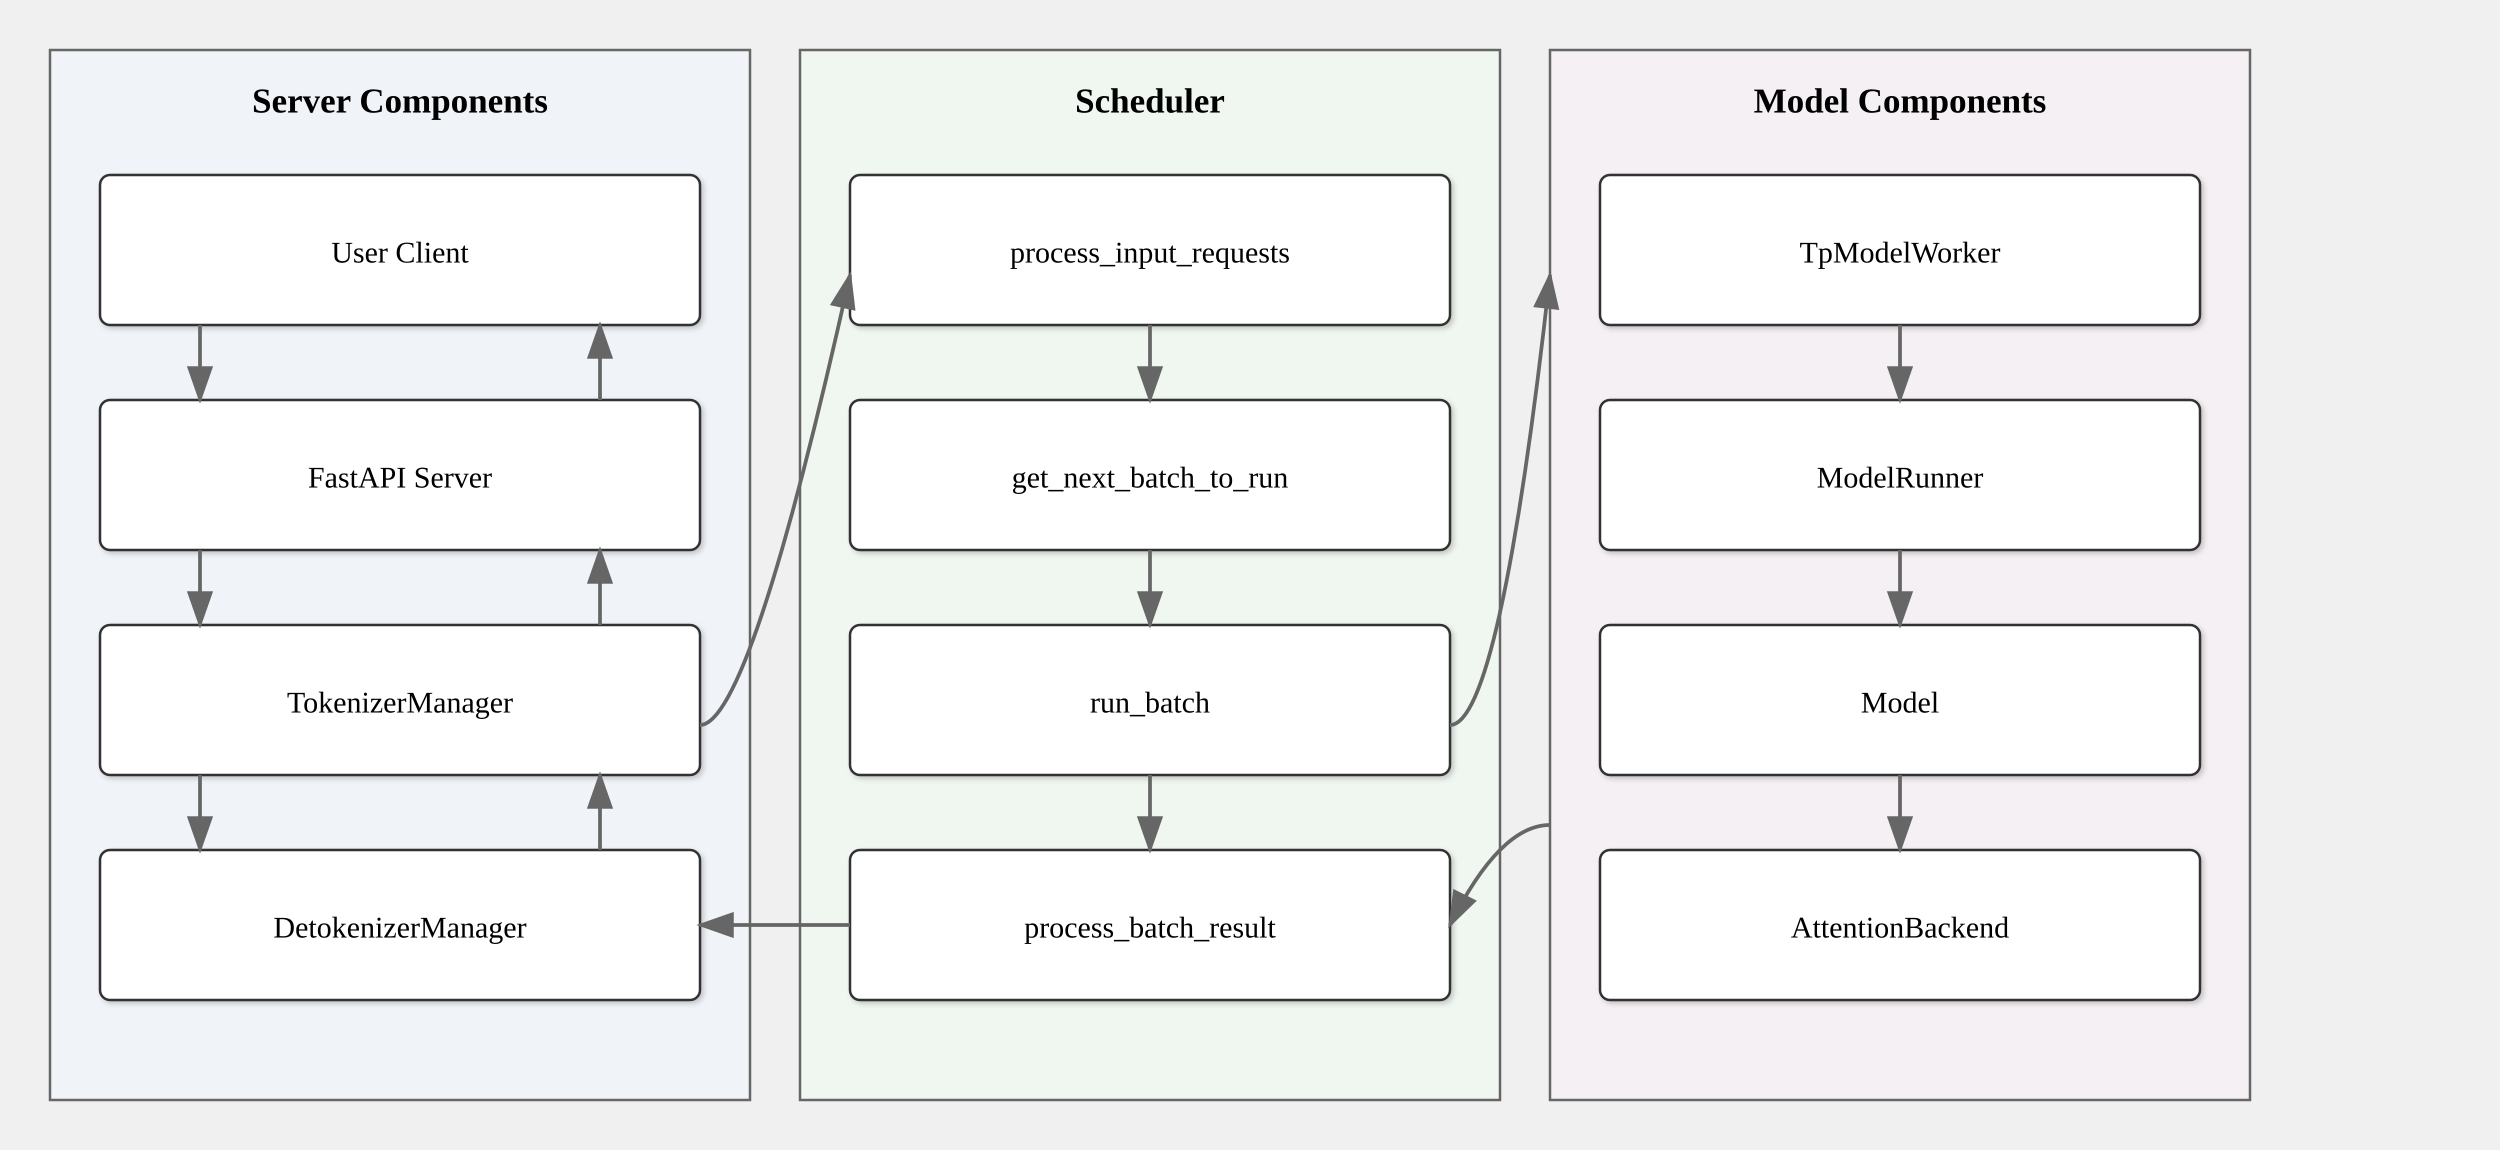
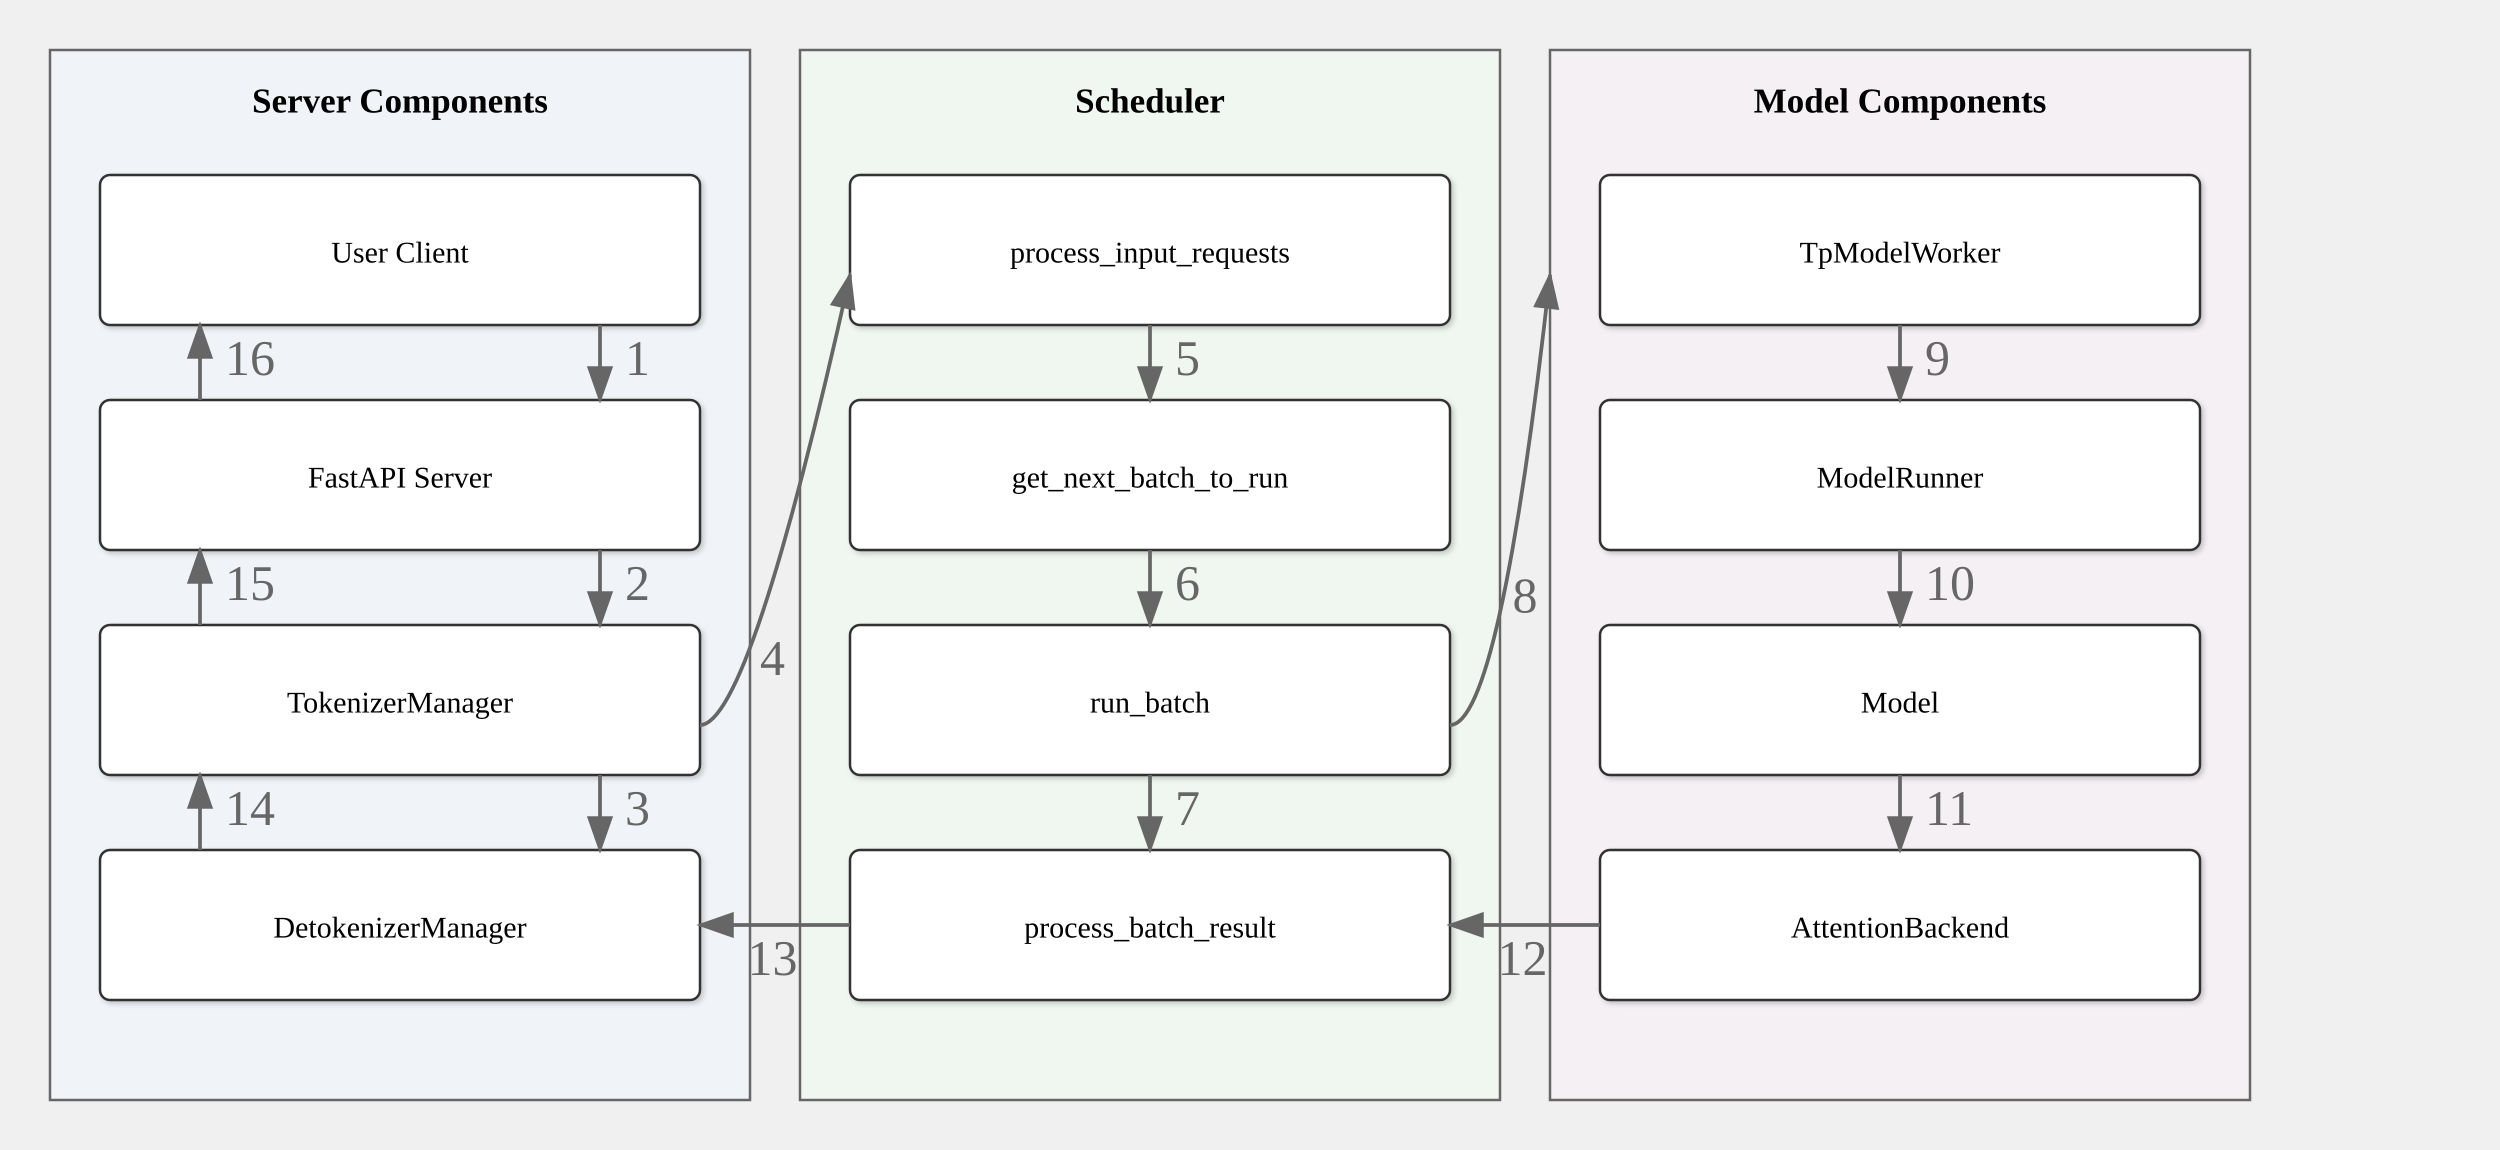
<svg xmlns="http://www.w3.org/2000/svg" viewBox="0 0 1000 460">
  <defs>
    <filter id="boxShadow" x="-20%" y="-20%" width="140%" height="140%">
      <feGaussianBlur in="SourceAlpha" stdDeviation="1" />
      <feOffset dx="1" dy="1" />
      <feComponentTransfer>
        <feFuncA type="linear" slope="0.2" />
      </feComponentTransfer>
      <feMerge>
        <feMergeNode />
        <feMergeNode in="SourceGraphic" />
      </feMerge>
    </filter>
    <marker id="arrow" markerWidth="10" markerHeight="7" refX="9" refY="3.5" orient="auto">
      <polygon points="0 0, 10 3.5, 0 7" fill="#666" />
    </marker>
  </defs>
  <rect x="20" y="20" width="280" height="420" fill="#f0f4f8" stroke="#666" stroke-width="1" />
  <text x="160" y="45" font-size="14" text-anchor="middle" font-weight="bold">Server Components</text>
  <rect x="40" y="70" width="240" height="60" fill="white" stroke="#333" rx="4" filter="url(#boxShadow)" />
  <text x="160" y="105" font-size="12" text-anchor="middle">User Client</text>
  <rect x="40" y="160" width="240" height="60" fill="white" stroke="#333" rx="4" filter="url(#boxShadow)" />
  <text x="160" y="195" font-size="12" text-anchor="middle">FastAPI Server</text>
  <rect x="40" y="250" width="240" height="60" fill="white" stroke="#333" rx="4" filter="url(#boxShadow)" />
  <text x="160" y="285" font-size="12" text-anchor="middle">TokenizerManager</text>
  <rect x="40" y="340" width="240" height="60" fill="white" stroke="#333" rx="4" filter="url(#boxShadow)" />
  <text x="160" y="375" font-size="12" text-anchor="middle">DetokenizerManager</text>
  <rect x="320" y="20" width="280" height="420" fill="#f0f7f0" stroke="#666" stroke-width="1" />
  <text x="460" y="45" font-size="14" text-anchor="middle" font-weight="bold">Scheduler</text>
  <rect x="340" y="70" width="240" height="60" fill="white" stroke="#333" rx="4" filter="url(#boxShadow)" />
  <text x="460" y="105" font-size="12" text-anchor="middle">process_input_requests</text>
  <rect x="340" y="160" width="240" height="60" fill="white" stroke="#333" rx="4" filter="url(#boxShadow)" />
  <text x="460" y="195" font-size="12" text-anchor="middle">get_next_batch_to_run</text>
  <rect x="340" y="250" width="240" height="60" fill="white" stroke="#333" rx="4" filter="url(#boxShadow)" />
  <text x="460" y="285" font-size="12" text-anchor="middle">run_batch</text>
  <rect x="340" y="340" width="240" height="60" fill="white" stroke="#333" rx="4" filter="url(#boxShadow)" />
  <text x="460" y="375" font-size="12" text-anchor="middle">process_batch_result</text>
  <rect x="620" y="20" width="280" height="420" fill="#f4f0f4" stroke="#666" stroke-width="1" />
  <text x="760" y="45" font-size="14" text-anchor="middle" font-weight="bold">Model Components</text>
  <rect x="640" y="70" width="240" height="60" fill="white" stroke="#333" rx="4" filter="url(#boxShadow)" />
  <text x="760" y="105" font-size="12" text-anchor="middle">TpModelWorker</text>
  <rect x="640" y="160" width="240" height="60" fill="white" stroke="#333" rx="4" filter="url(#boxShadow)" />
  <text x="760" y="195" font-size="12" text-anchor="middle">ModelRunner</text>
  <rect x="640" y="250" width="240" height="60" fill="white" stroke="#333" rx="4" filter="url(#boxShadow)" />
  <text x="760" y="285" font-size="12" text-anchor="middle">Model</text>
  <rect x="640" y="340" width="240" height="60" fill="white" stroke="#333" rx="4" filter="url(#boxShadow)" />
  <text x="760" y="375" font-size="12" text-anchor="middle">AttentionBackend</text>
-   <path d="M80 130 L80 160" stroke="#666" stroke-width="1.5" marker-end="url(#arrow)" />
-   <path d="M240 160 L240 130" stroke="#666" stroke-width="1.5" marker-end="url(#arrow)" />
-   <path d="M80 220 L80 250" stroke="#666" stroke-width="1.5" marker-end="url(#arrow)" />
-   <path d="M240 250 L240 220" stroke="#666" stroke-width="1.5" marker-end="url(#arrow)" />
-   <path d="M80 310 L80 340" stroke="#666" stroke-width="1.5" marker-end="url(#arrow)" />
-   <path d="M240 340 L240 310" stroke="#666" stroke-width="1.5" marker-end="url(#arrow)" />
+   <path d="M80 160 L80 130" stroke="#666" stroke-width="1.5" marker-end="url(#arrow)" />
+   <text x="90" y="150" font-size="20" fill="#666">16</text>
+   <path d="M240 130 L240 160" stroke="#666" stroke-width="1.5" marker-end="url(#arrow)" />
+   <text x="250" y="150" font-size="20" fill="#666">1</text>
+   <path d="M80 250 L80 220" stroke="#666" stroke-width="1.5" marker-end="url(#arrow)" />
+   <text x="90" y="240" font-size="20" fill="#666">15</text>
+   <path d="M240 220 L240 250" stroke="#666" stroke-width="1.5" marker-end="url(#arrow)" />
+   <text x="250" y="240" font-size="20" fill="#666">2</text>
+   <path d="M80 340 L80 310" stroke="#666" stroke-width="1.5" marker-end="url(#arrow)" />
+   <text x="90" y="330" font-size="20" fill="#666">14</text>
+   <path d="M240 310 L240 340" stroke="#666" stroke-width="1.5" marker-end="url(#arrow)" />
+   <text x="250" y="330" font-size="20" fill="#666">3</text>
  <path d="M460 130 L460 160" stroke="#666" stroke-width="1.5" marker-end="url(#arrow)" />
+   <text x="470" y="150" font-size="20" fill="#666">5</text>
  <path d="M460 220 L460 250" stroke="#666" stroke-width="1.5" marker-end="url(#arrow)" />
+   <text x="470" y="240" font-size="20" fill="#666">6</text>
  <path d="M460 310 L460 340" stroke="#666" stroke-width="1.5" marker-end="url(#arrow)" />
+   <text x="470" y="330" font-size="20" fill="#666">7</text>
  <path d="M760 130 L760 160" stroke="#666" stroke-width="1.5" marker-end="url(#arrow)" />
+   <text x="770" y="150" font-size="20" fill="#666">9</text>
  <path d="M760 220 L760 250" stroke="#666" stroke-width="1.5" marker-end="url(#arrow)" />
+   <text x="770" y="240" font-size="20" fill="#666">10</text>
  <path d="M760 310 L760 340" stroke="#666" stroke-width="1.5" marker-end="url(#arrow)" />
+   <text x="770" y="330" font-size="20" fill="#666">11</text>
  <path d="M280 290 Q300 290, 340 110" stroke="#666" stroke-width="1.5" marker-end="url(#arrow)" fill="none" />
+   <text x="304" y="270" font-size="20" fill="#666">4</text>
  <path d="M580 290 Q600 290, 620 110" stroke="#666" stroke-width="1.5" marker-end="url(#arrow)" fill="none" />
-   <path d="M620 330 Q600 330, 580 370" stroke="#666" stroke-width="1.5" marker-end="url(#arrow)" fill="none" />
+   <text x="605" y="245" font-size="20" fill="#666">8</text>
+   <path d="M640 370 L580 370" stroke="#666" stroke-width="1.5" marker-end="url(#arrow)" />
+   <text x="599" y="390" font-size="20" fill="#666">12</text>
  <path d="M340 370 L280 370" stroke="#666" stroke-width="1.5" marker-end="url(#arrow)" />
+   <text x="299" y="390" font-size="20" fill="#666">13</text>
</svg>
